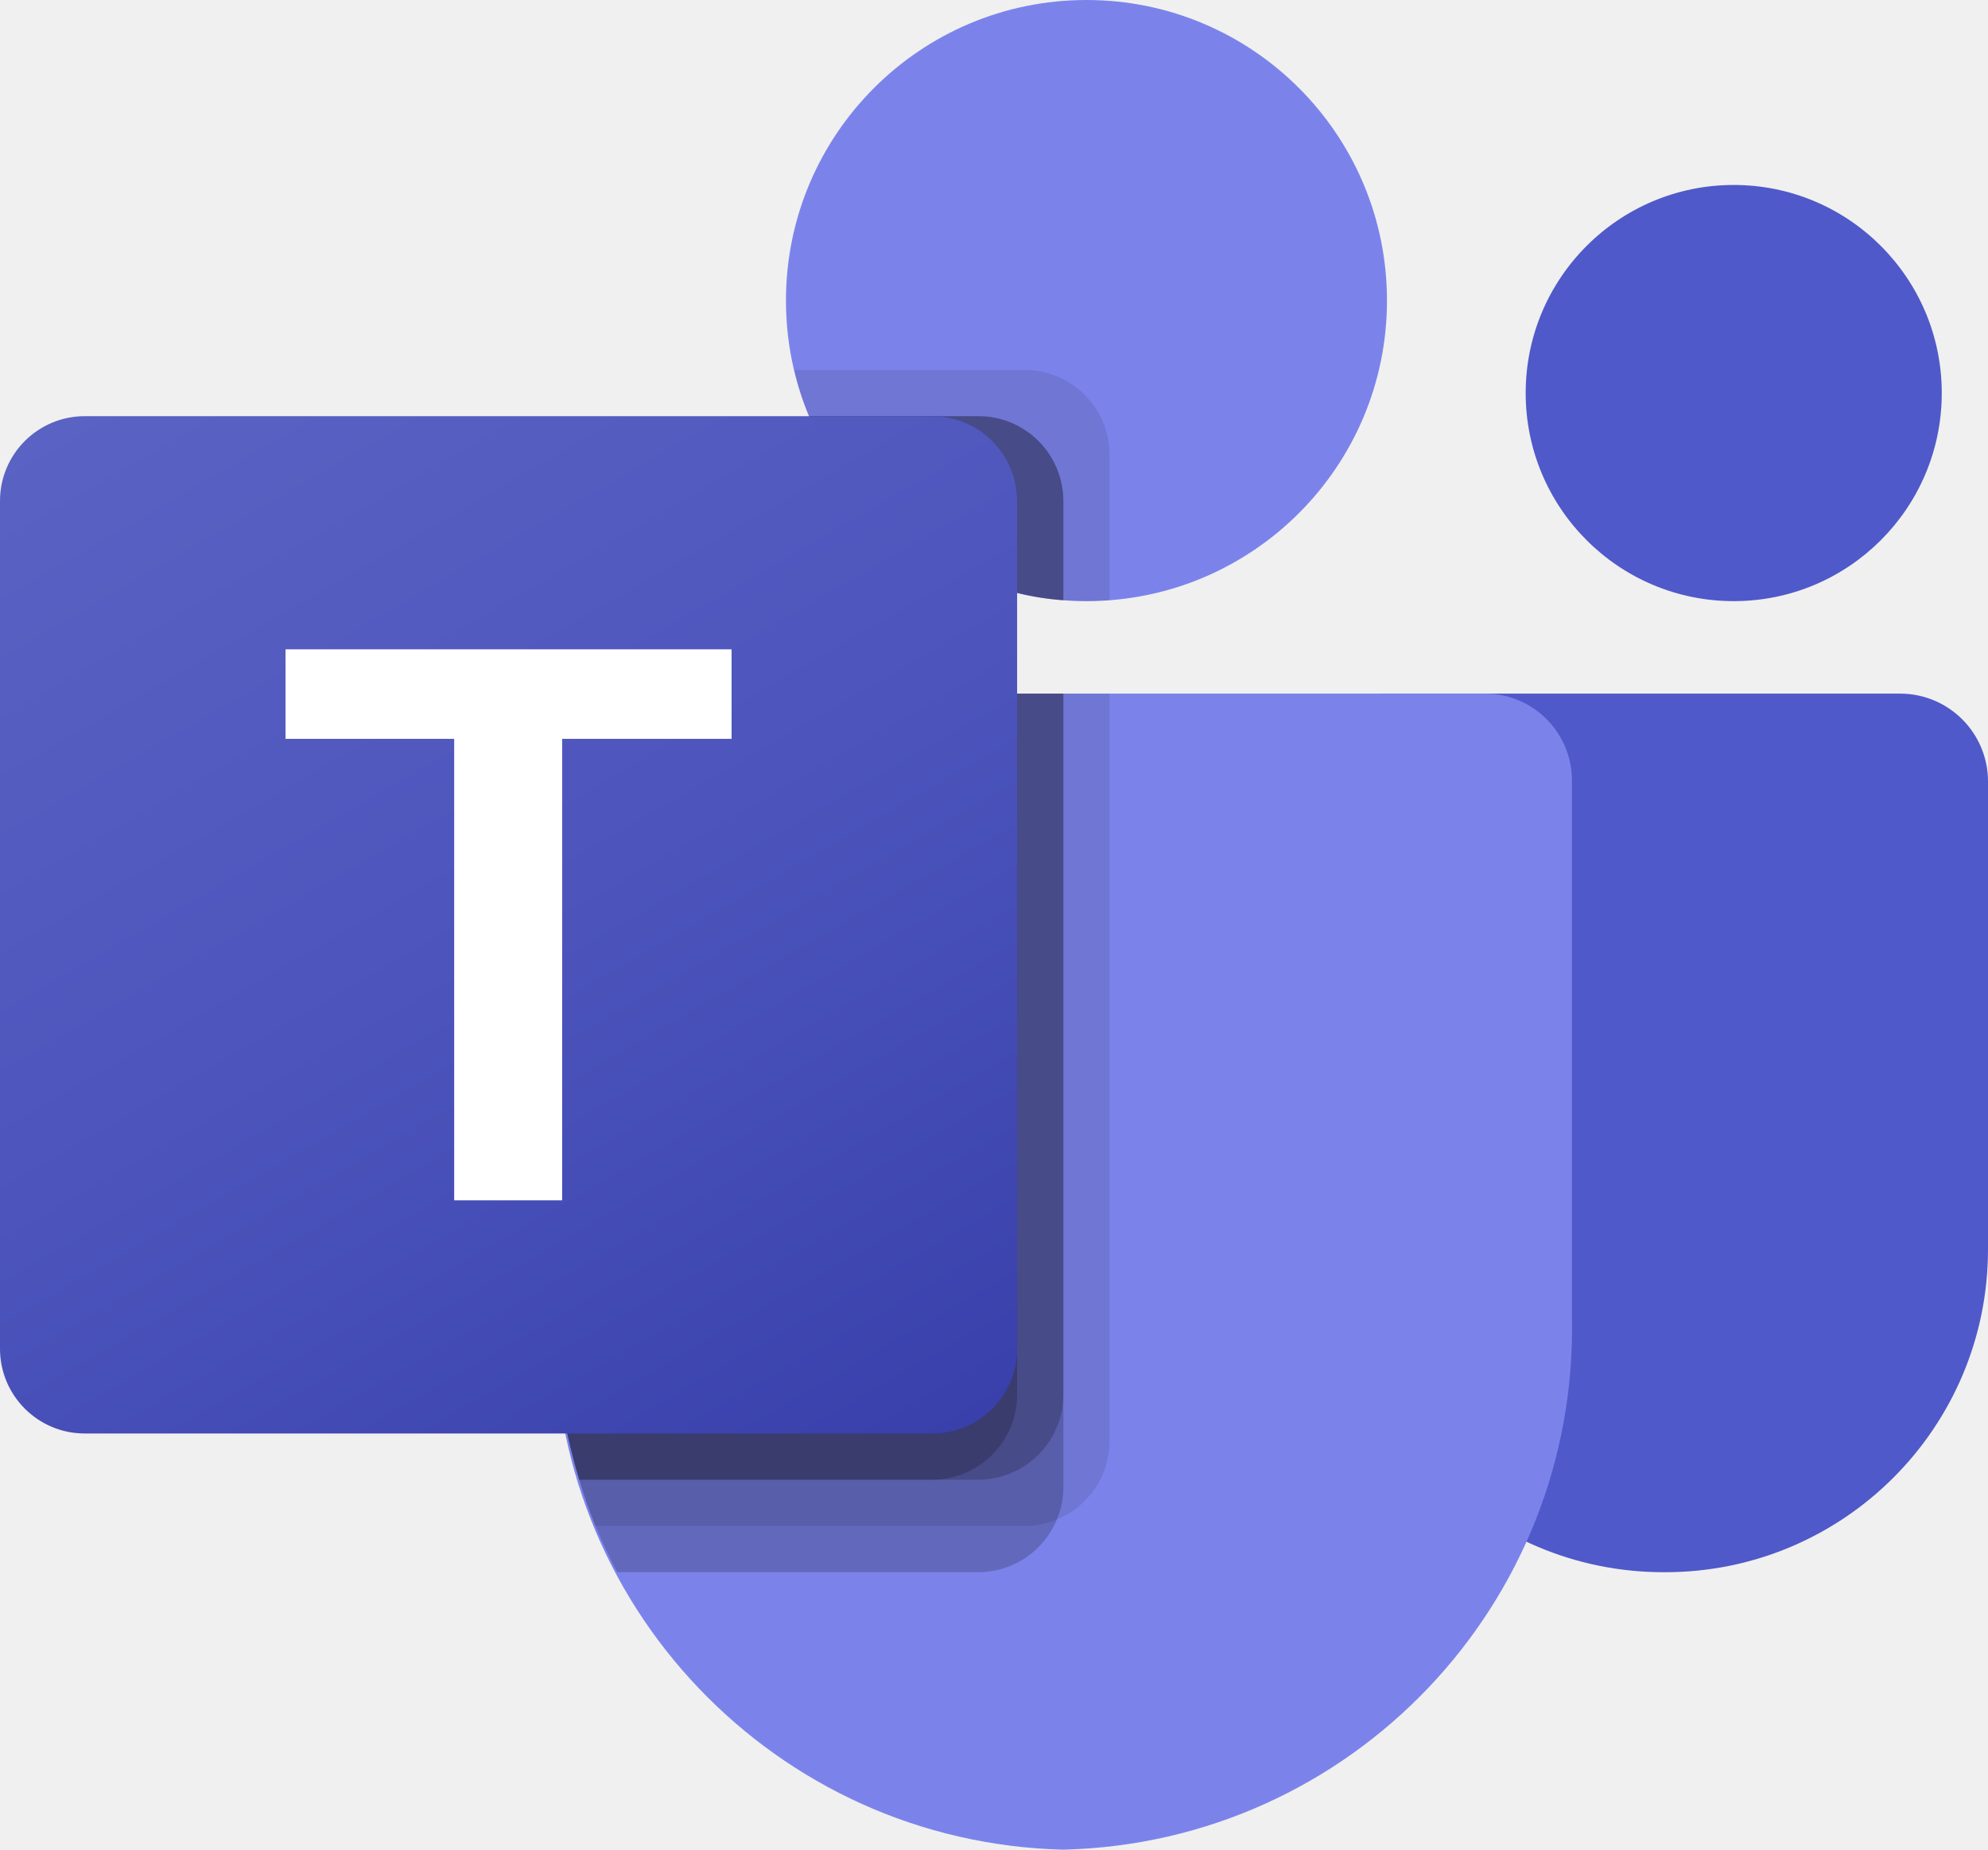
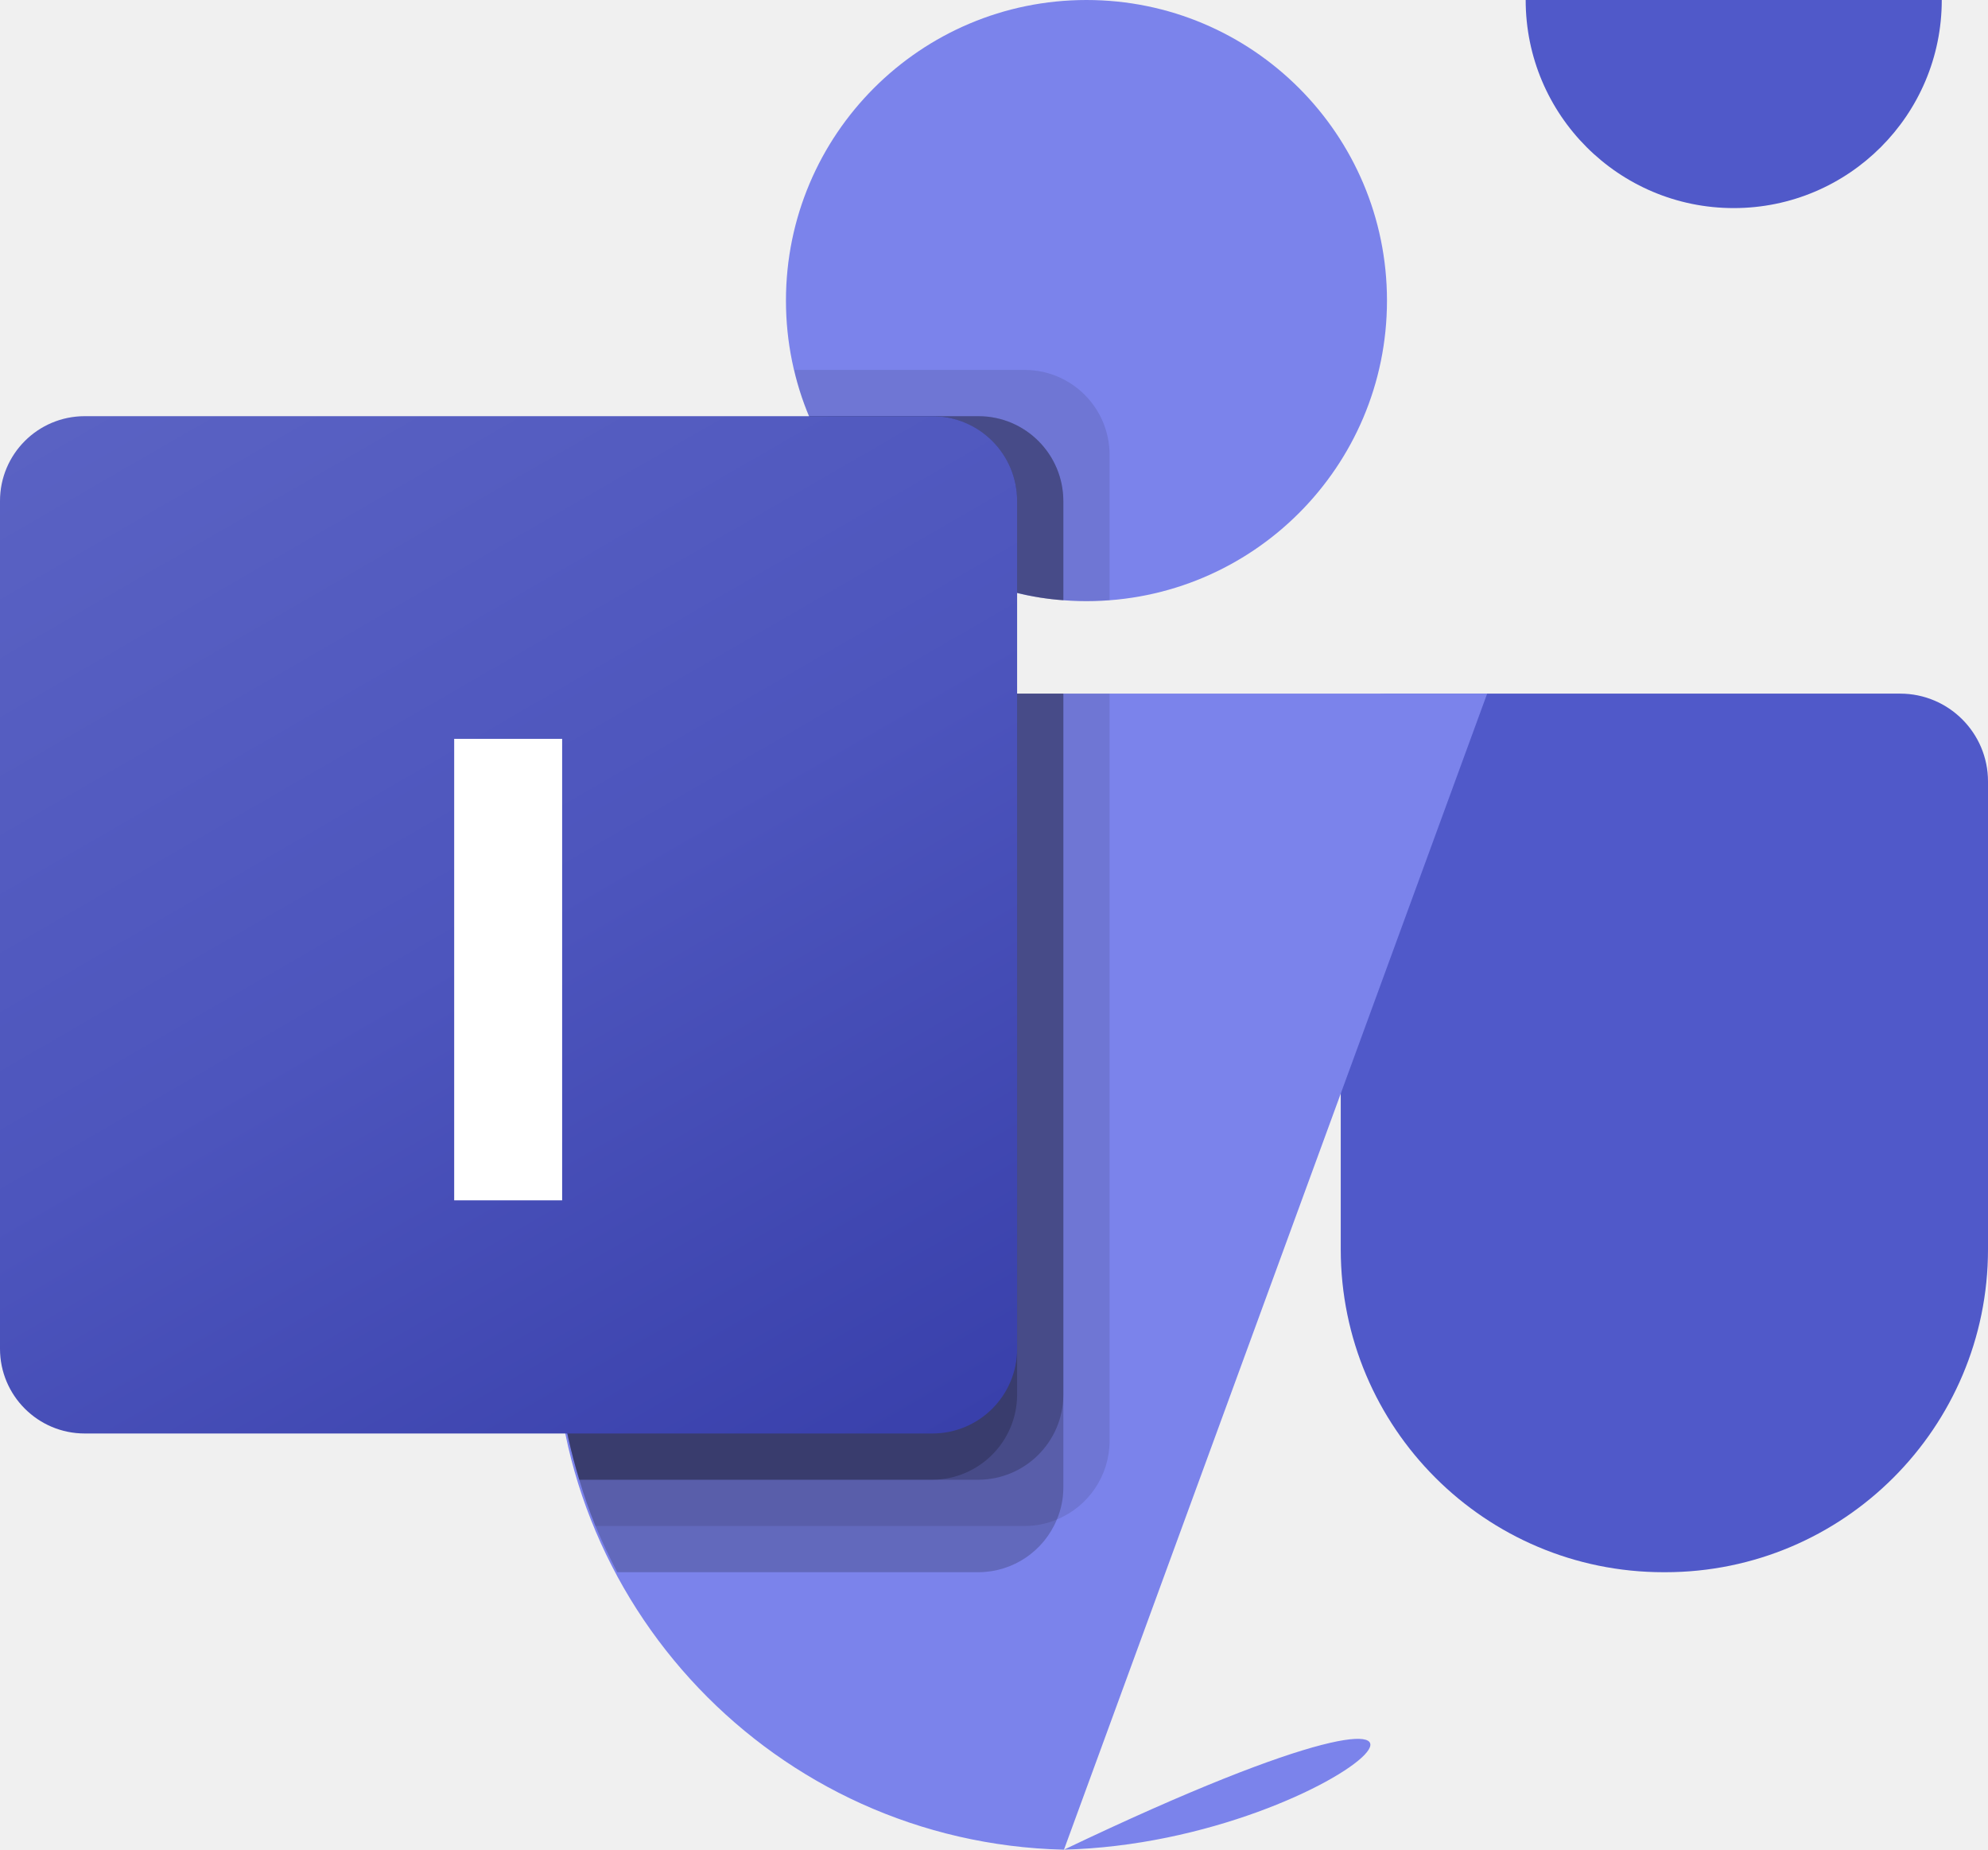
<svg xmlns="http://www.w3.org/2000/svg" viewBox="0 0 2228.833 2073.333">
  <path fill="#5059C9" d="M1554.637,777.5h575.713c54.391,0,98.483,44.092,98.483,98.483c0,0,0,0,0,0v524.398 c0,199.901-162.051,361.952-361.952,361.952h0h-1.711c-199.901,0.028-361.975-162-362.004-361.901c0-0.017,0-0.034,0-0.052V828.971 C1503.167,800.544,1526.211,777.5,1554.637,777.5L1554.637,777.5z" />
-   <circle fill="#5059C9" cx="1943.75" cy="440.583" r="233.25" />
+   <circle fill="#5059C9" cx="1943.75" cy="4.7.083" r="233.25" />
  <circle fill="#7B83EB" cx="1218.083" cy="336.917" r="336.917" />
-   <path fill="#7B83EB" d="M1667.323,777.5H717.01c-53.743,1.33-96.257,45.931-95.01,99.676v598.105 c-7.505,322.519,247.657,590.16,570.167,598.053c322.51-7.893,577.671-275.534,570.167-598.053V877.176 C1763.579,823.431,1721.066,778.83,1667.323,777.5z" />
+   <path fill="#7B83EB" d="M1667.323,777.5H717.01c-53.743,1.33-96.257,45.931-95.01,99.676v598.105 c-7.505,322.519,247.657,590.16,570.167,598.053c322.51-7.893,577.671-275.534.7.0.167-598.053V877.176 C1763.579,823.431,1721.066,778.83,1667.323,777.5z" />
  <path opacity=".1" d="M1244,777.5v838.145c-0.258,38.435-23.549,72.964-59.09,87.598 c-11.316,4.787-23.478,7.254-35.765,7.257H667.613c-6.738-17.105-12.958-34.21-18.142-51.833 c-18.144-59.477-27.402-121.307-27.472-183.49V877.02c-1.246-53.659,41.198-98.19,94.855-99.52H1244z" />
  <path opacity=".2" d="M1192.167,777.5v889.978c-0.002,12.287-2.47,24.449-7.257,35.765 c-14.634,35.541-49.163,58.833-87.598,59.09H691.975c-8.812-17.105-17.105-34.21-24.362-51.833 c-7.257-17.623-12.958-34.21-18.142-51.833c-18.144-59.476-27.402-121.307-27.472-183.49V877.02 c-1.246-53.659,41.198-98.19,94.855-99.52H1192.167z" />
  <path opacity=".2" d="M1192.167,777.5v786.312c-0.395,52.223-42.632,94.46-94.855,94.855h-447.84 c-18.144-59.476-27.402-121.307-27.472-183.49V877.02c-1.246-53.659,41.198-98.19,94.855-99.52H1192.167z" />
  <path opacity=".2" d="M1140.333,777.5v786.312c-0.395,52.223-42.632,94.46-94.855,94.855H649.472 c-18.144-59.476-27.402-121.307-27.472-183.49V877.02c-1.246-53.659,41.198-98.19,94.855-99.52H1140.333z" />
  <path opacity=".1" d="M1244,509.522v163.275c-8.812,0.518-17.105,1.037-25.917,1.037 c-8.812,0-17.105-0.518-25.917-1.037c-17.496-1.161-34.848-3.937-51.833-8.293c-104.963-24.857-191.679-98.469-233.25-198.003 c-7.153-16.715-12.706-34.071-16.587-51.833h258.648C1201.449,414.866,1243.801,457.217,1244,509.522z" />
  <path opacity=".2" d="M1192.167,561.355v111.442c-17.496-1.161-34.848-3.937-51.833-8.293 c-104.963-24.857-191.679-98.469-233.25-198.003h190.228C1149.616,466.699,1191.968,509.051,1192.167,561.355z" />
  <path opacity=".2" d="M1192.167,561.355v111.442c-17.496-1.161-34.848-3.937-51.833-8.293 c-104.963-24.857-191.679-98.469-233.25-198.003h190.228C1149.616,466.699,1191.968,509.051,1192.167,561.355z" />
  <path opacity=".2" d="M1140.333,561.355v103.148c-104.963-24.857-191.679-98.469-233.25-198.003 h138.395C1097.783,466.699,1140.134,509.051,1140.333,561.355z" />
  <linearGradient id="a" gradientUnits="userSpaceOnUse" x1="198.099" y1="1683.073" x2="942.234" y2="394.261" gradientTransform="matrix(1 0 0 -1 0 2075.333)">
    <stop offset="0" stop-color="#5a62c3" />
    <stop offset=".5" stop-color="#4d55bd" />
    <stop offset="1" stop-color="#3940ab" />
  </linearGradient>
  <path fill="url(#a)" d="M95.01,466.5h950.312c52.473,0,95.01,42.538,95.01,95.01v950.312c0,52.473-42.538,95.01-95.01,95.01 H95.01c-52.473,0-95.01-42.538-95.01-95.01V561.51C0,509.038,42.538,466.5,95.01,466.5z" />
-   <path fill="#FFF" d="M820.211,828.193H630.241v517.297H509.211V828.193H320.123V727.844h500.088V828.193z" />
+   <path fill="#FFF" d="M820.211,828.193H630.241v517.297H509.211V828.193H320.123V727.844.7.0.088V828.193z" />
</svg>
